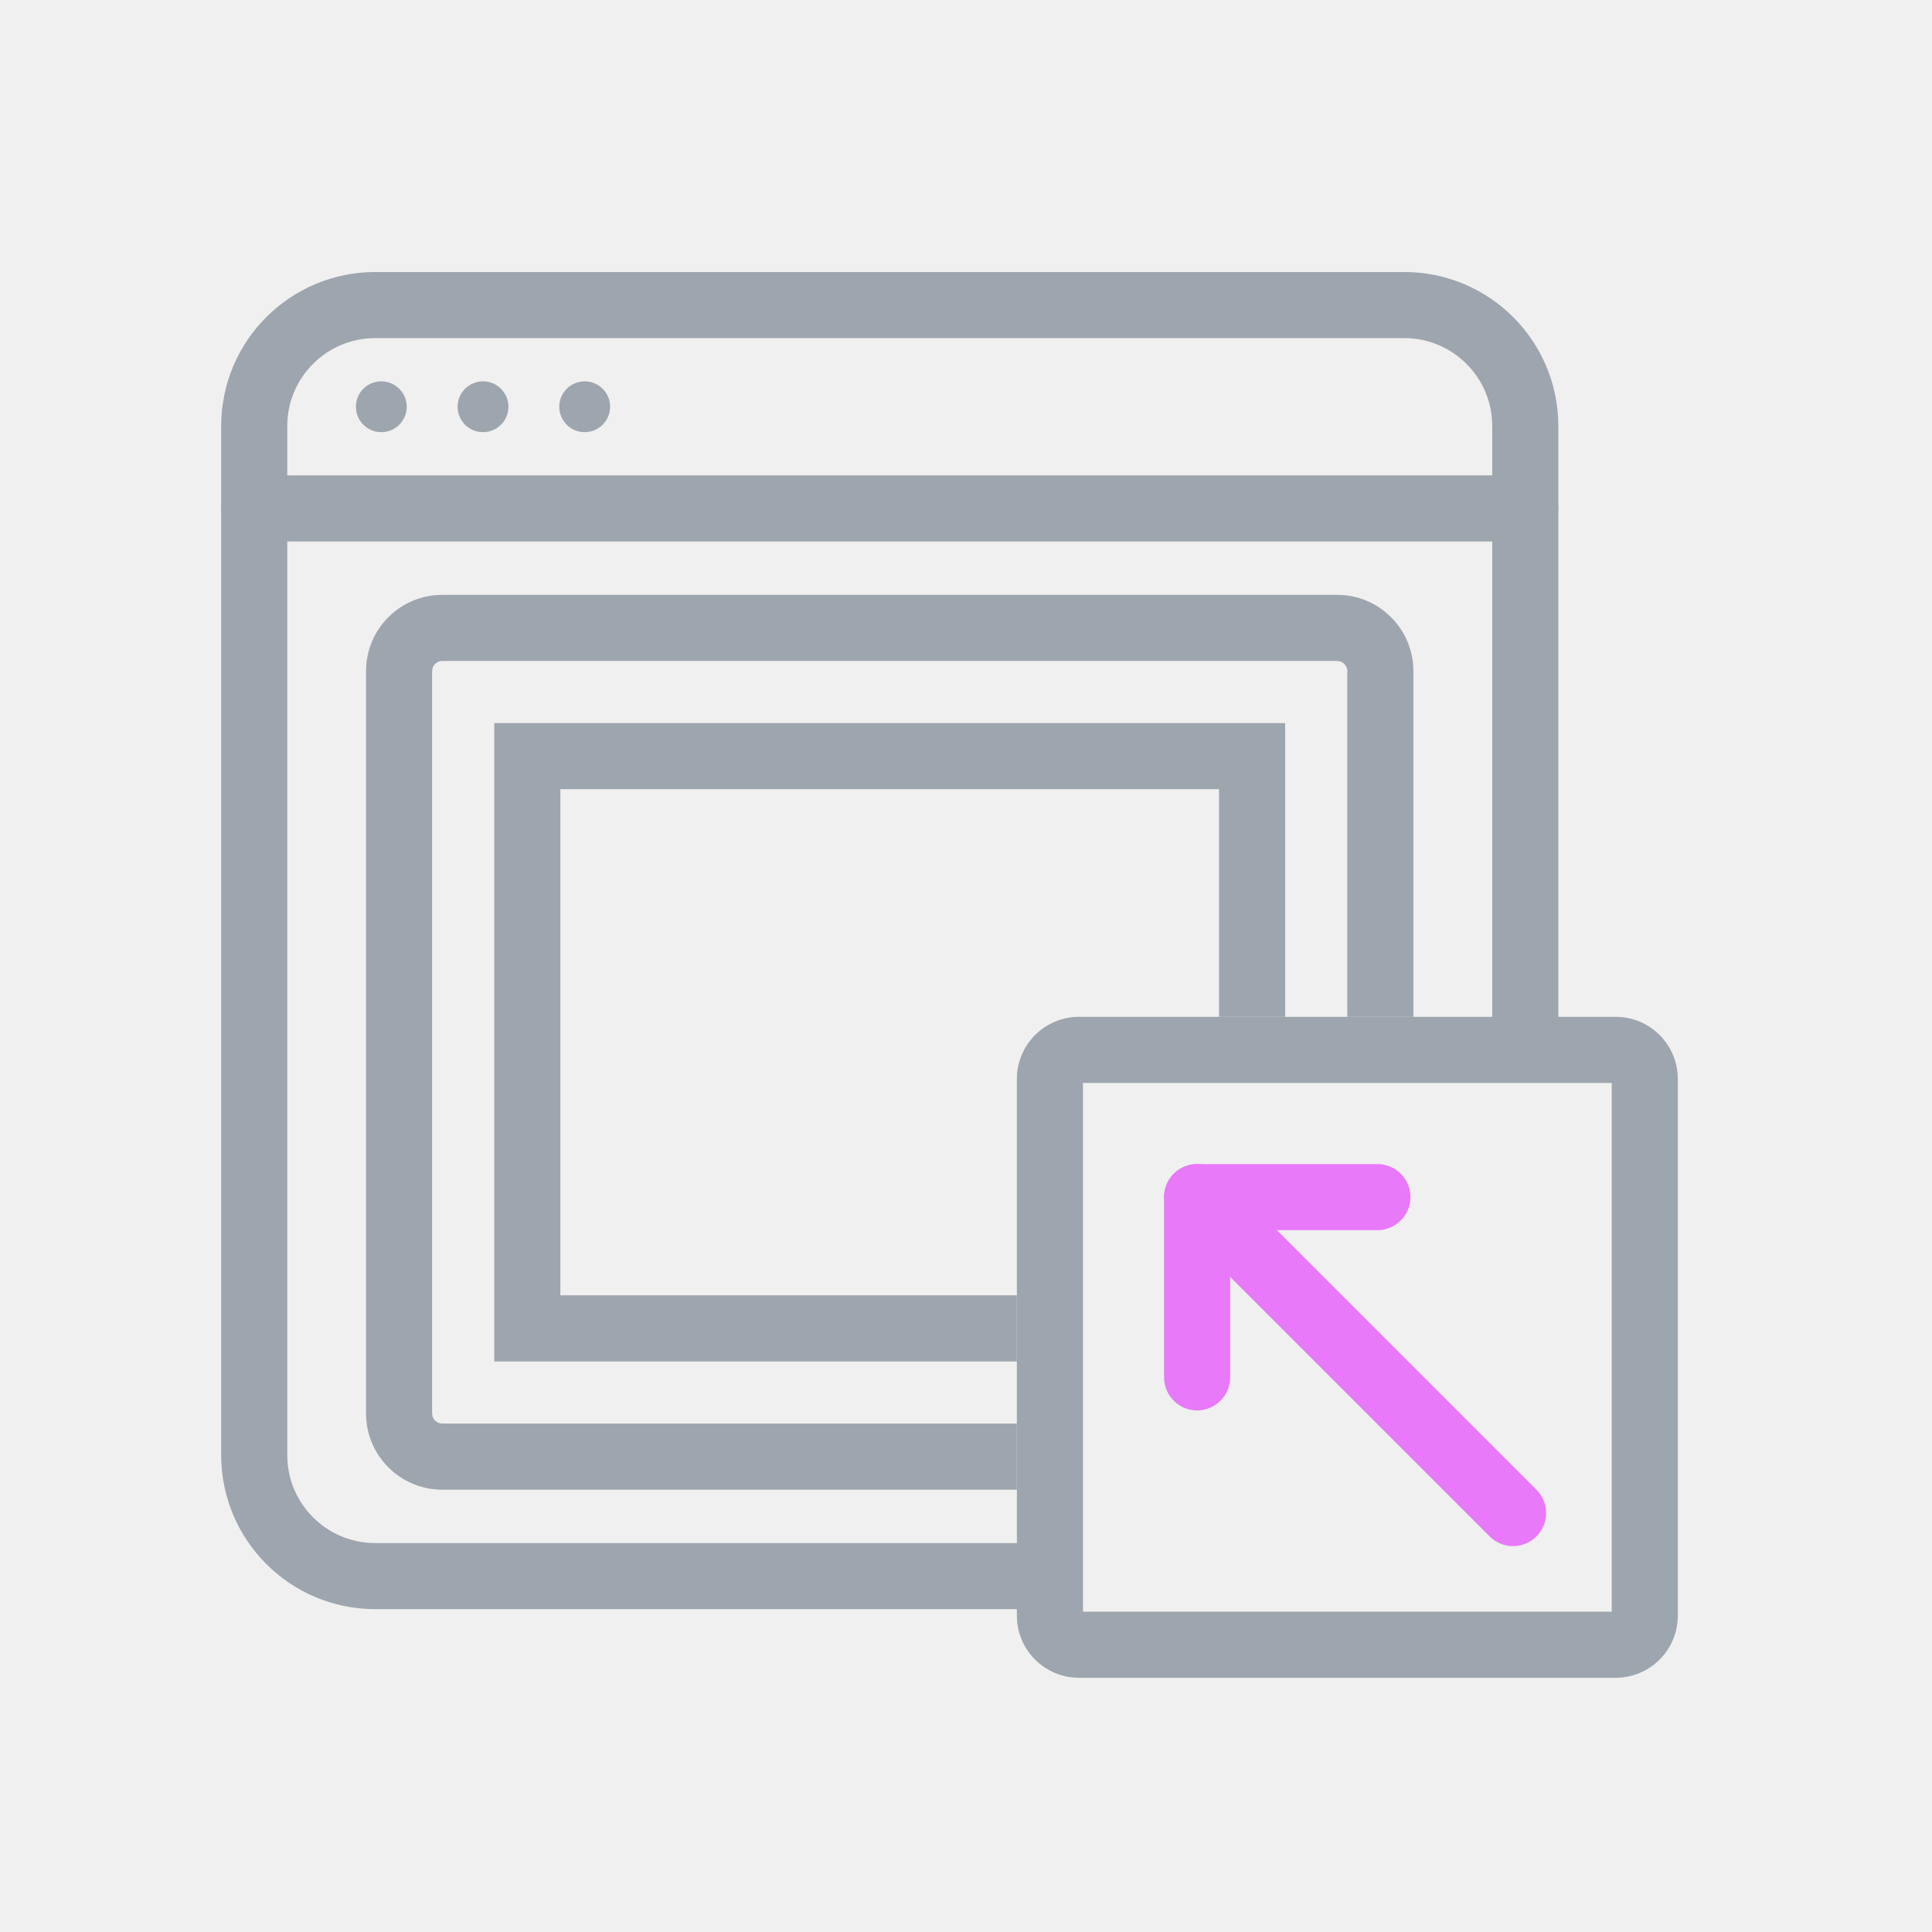
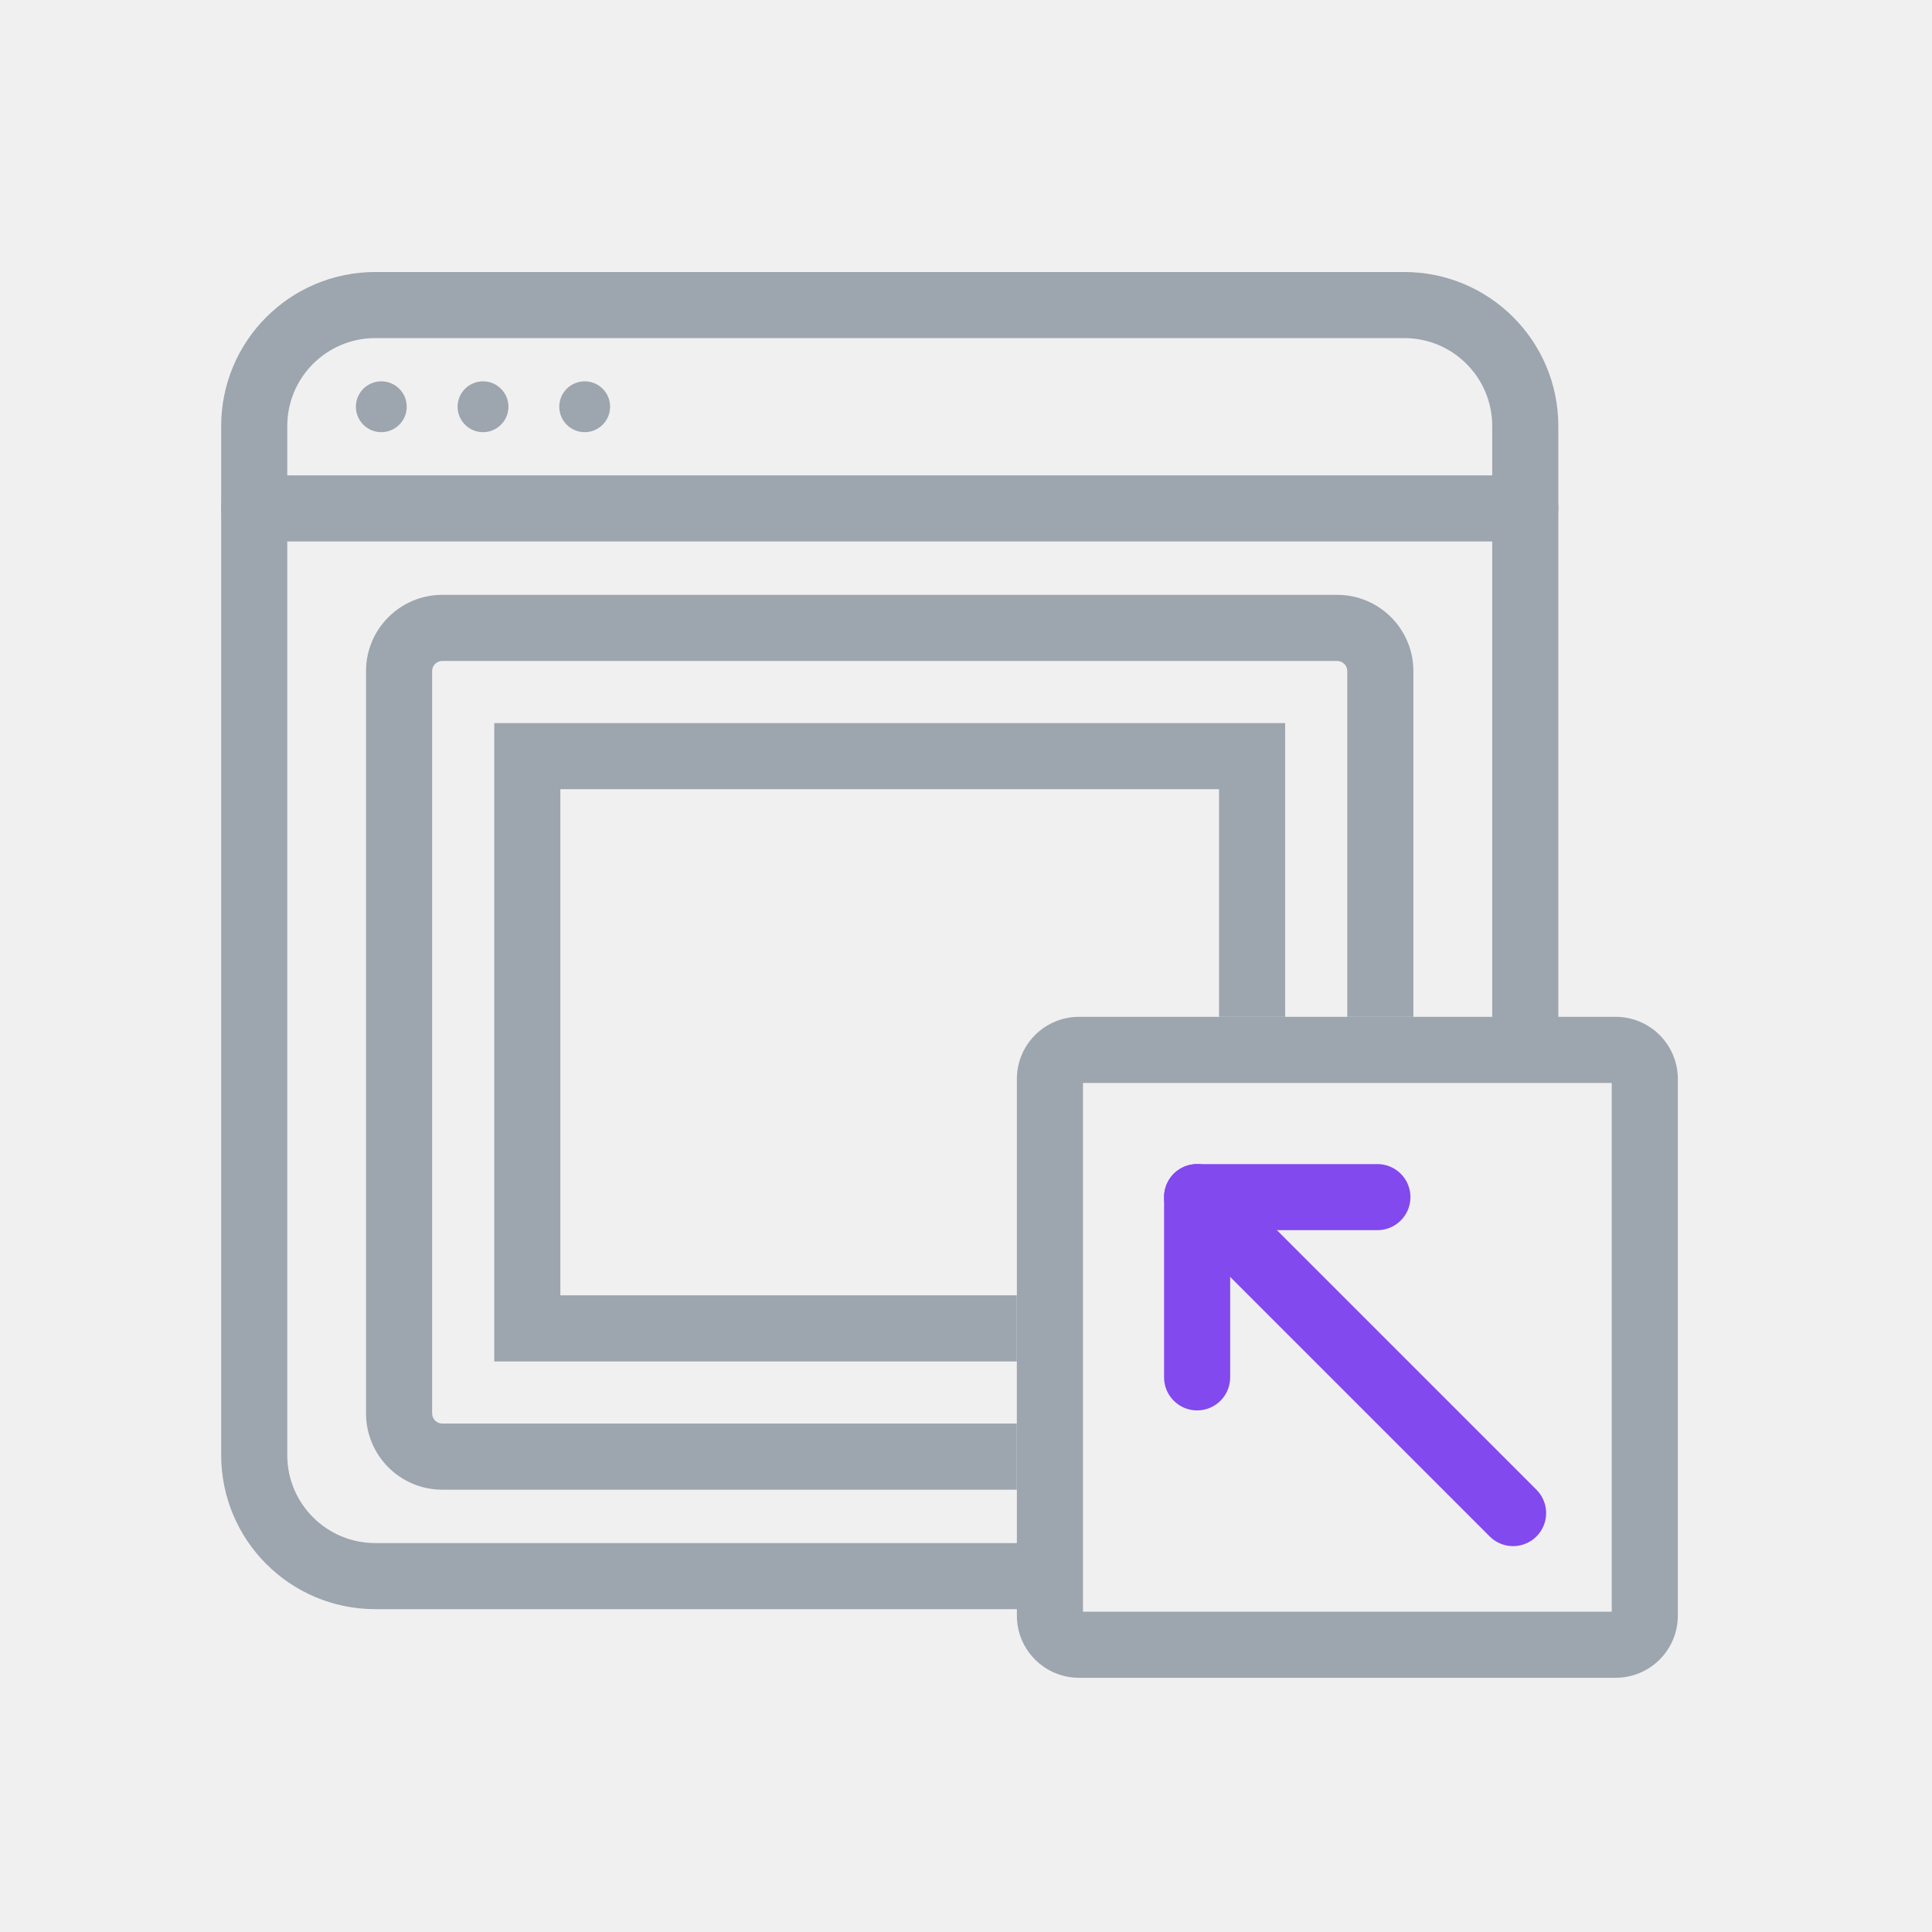
<svg xmlns="http://www.w3.org/2000/svg" width="48" height="48" viewBox="0 0 48 48" fill="none">
  <path fill-rule="evenodd" clip-rule="evenodd" d="M10.105 10.105C10.105 10.454 9.822 10.737 9.473 10.737C9.125 10.737 8.842 10.454 8.842 10.105C8.842 9.757 9.125 9.474 9.473 9.474C9.822 9.474 10.105 9.757 10.105 10.105" fill="#9DA5AE" />
  <path fill-rule="evenodd" clip-rule="evenodd" d="M12.632 10.105C12.632 10.454 12.349 10.737 12.001 10.737C11.652 10.737 11.369 10.454 11.369 10.105C11.369 9.757 11.652 9.474 12.001 9.474C12.349 9.474 12.632 9.757 12.632 10.105" fill="#9DA5AE" />
  <path fill-rule="evenodd" clip-rule="evenodd" d="M15.158 10.105C15.158 10.454 14.875 10.737 14.526 10.737C14.178 10.737 13.895 10.454 13.895 10.105C13.895 9.757 14.178 9.474 14.526 9.474C14.875 9.474 15.158 9.757 15.158 10.105" fill="#9DA5AE" />
  <path d="M25.569 39.158H9.324C7.662 39.158 6.316 37.812 6.316 36.15V10.586C6.316 8.925 7.662 7.579 9.324 7.579H34.888C36.55 7.579 37.895 8.925 37.895 10.586V25.484" stroke="#9DA5AE" stroke-width="1.642" stroke-linecap="round" stroke-linejoin="round" />
  <path d="M6.316 12.632H37.895" stroke="#9DA5AE" stroke-width="1.642" stroke-linecap="round" stroke-linejoin="round" />
  <mask id="path-6-inside-1_1909_232771" fill="white">
    <rect x="25.264" y="25.263" width="16.421" height="16.421" rx="1.544" />
  </mask>
  <rect x="25.264" y="25.263" width="16.421" height="16.421" rx="1.544" stroke="#9DA5AE" stroke-width="3.284" mask="url(#path-6-inside-1_1909_232771)" />
  <path fill-rule="evenodd" clip-rule="evenodd" d="M35.115 16.674V25.165V25.263H33.473V25.165V23.621V17.965V16.674C33.473 16.534 33.36 16.421 33.22 16.421H31.929H12.28H10.989C10.849 16.421 10.736 16.534 10.736 16.674V17.965V33.825V35.116C10.736 35.255 10.849 35.368 10.989 35.368H12.28H23.62H25.164H25.262V33.825H25.164H23.62H13.922H12.378H12.28V33.726V32.182V19.607V18.063V17.965H12.378H13.922H30.287H31.831H31.929V18.063V19.607V23.621V25.165V25.263H30.287V25.165V19.607H13.922V32.182H25.164H25.262H25.263V37.011H25.262H25.164H10.989C9.942 37.011 9.094 36.162 9.094 35.116V16.674C9.094 15.627 9.942 14.779 10.989 14.779H33.22C34.267 14.779 35.115 15.627 35.115 16.674Z" fill="#9DA5AE" />
-   <path d="M34.221 29.742H29.742V34.22" stroke="#E879F9" stroke-width="1.642" stroke-linecap="round" stroke-linejoin="round" />
-   <path d="M37.592 37.592L29.742 29.742" stroke="#E879F9" stroke-width="1.642" stroke-linecap="round" stroke-linejoin="round" />
+   <path d="M34.221 29.742H29.742V34.22" stroke="#8249EE" stroke-width="1.642" stroke-linecap="round" stroke-linejoin="round" />
+   <path d="M37.592 37.592L29.742 29.742" stroke="#8249EE" stroke-width="1.642" stroke-linecap="round" stroke-linejoin="round" />
</svg>
